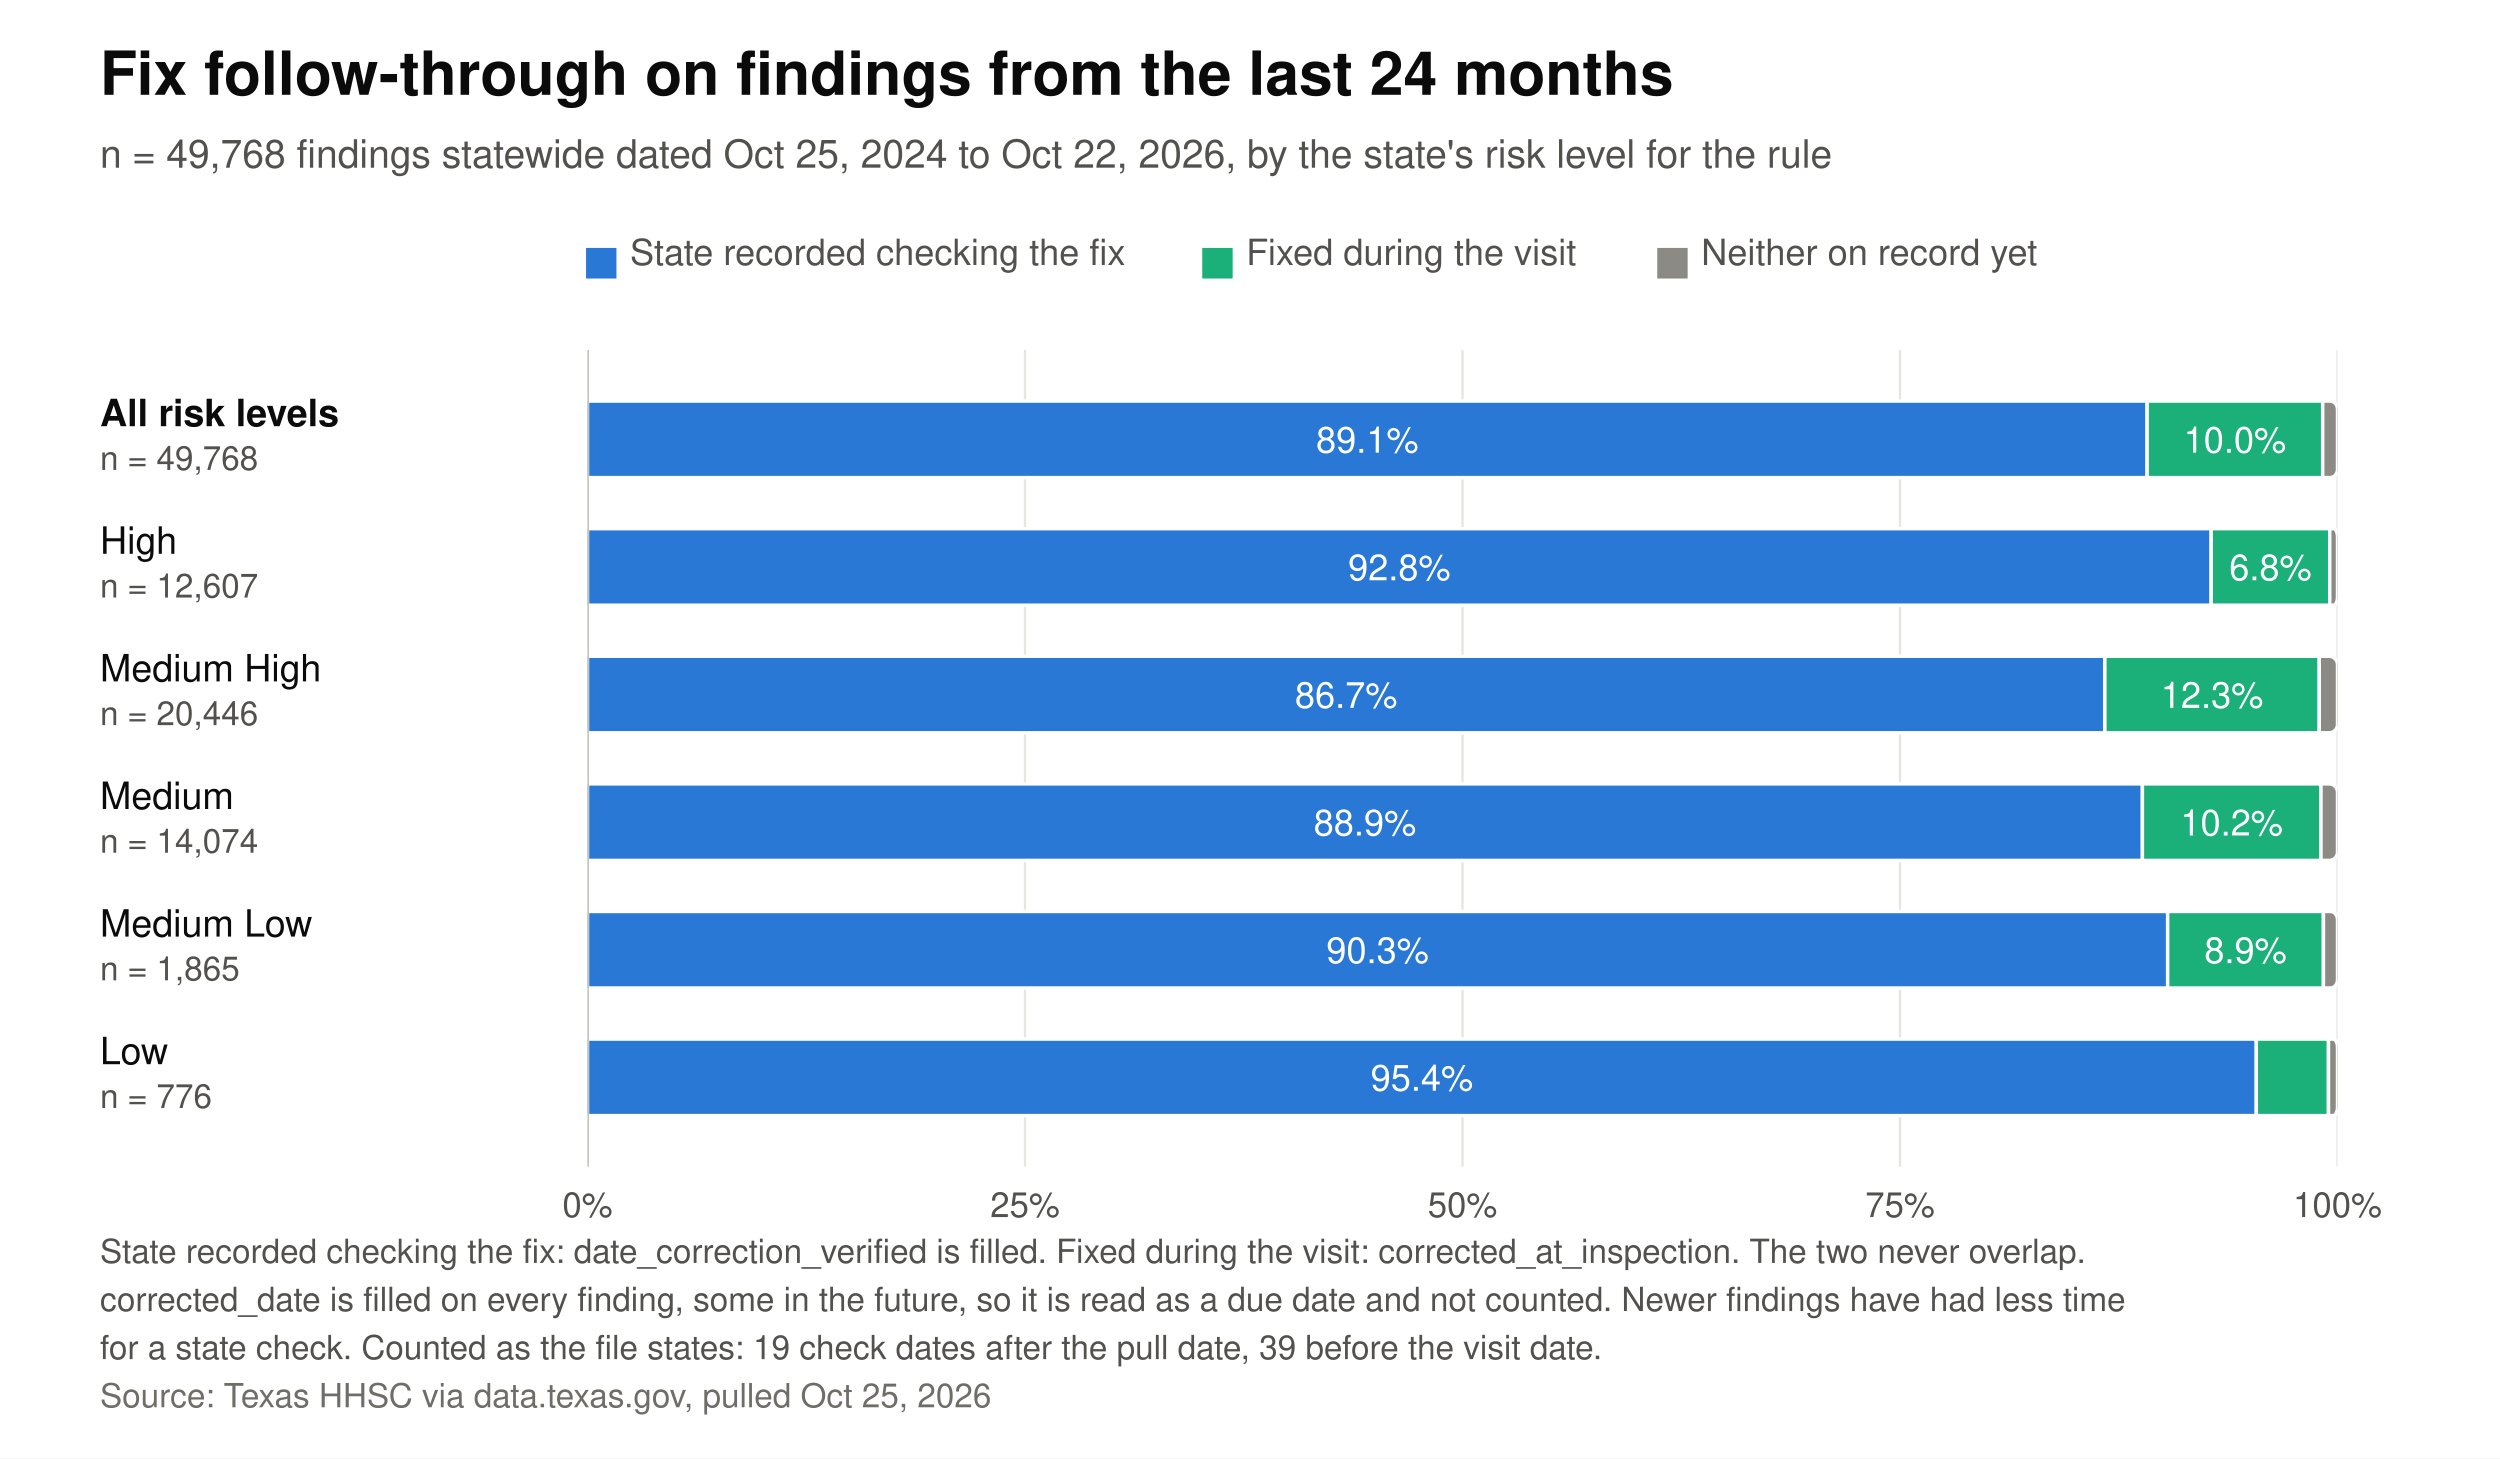
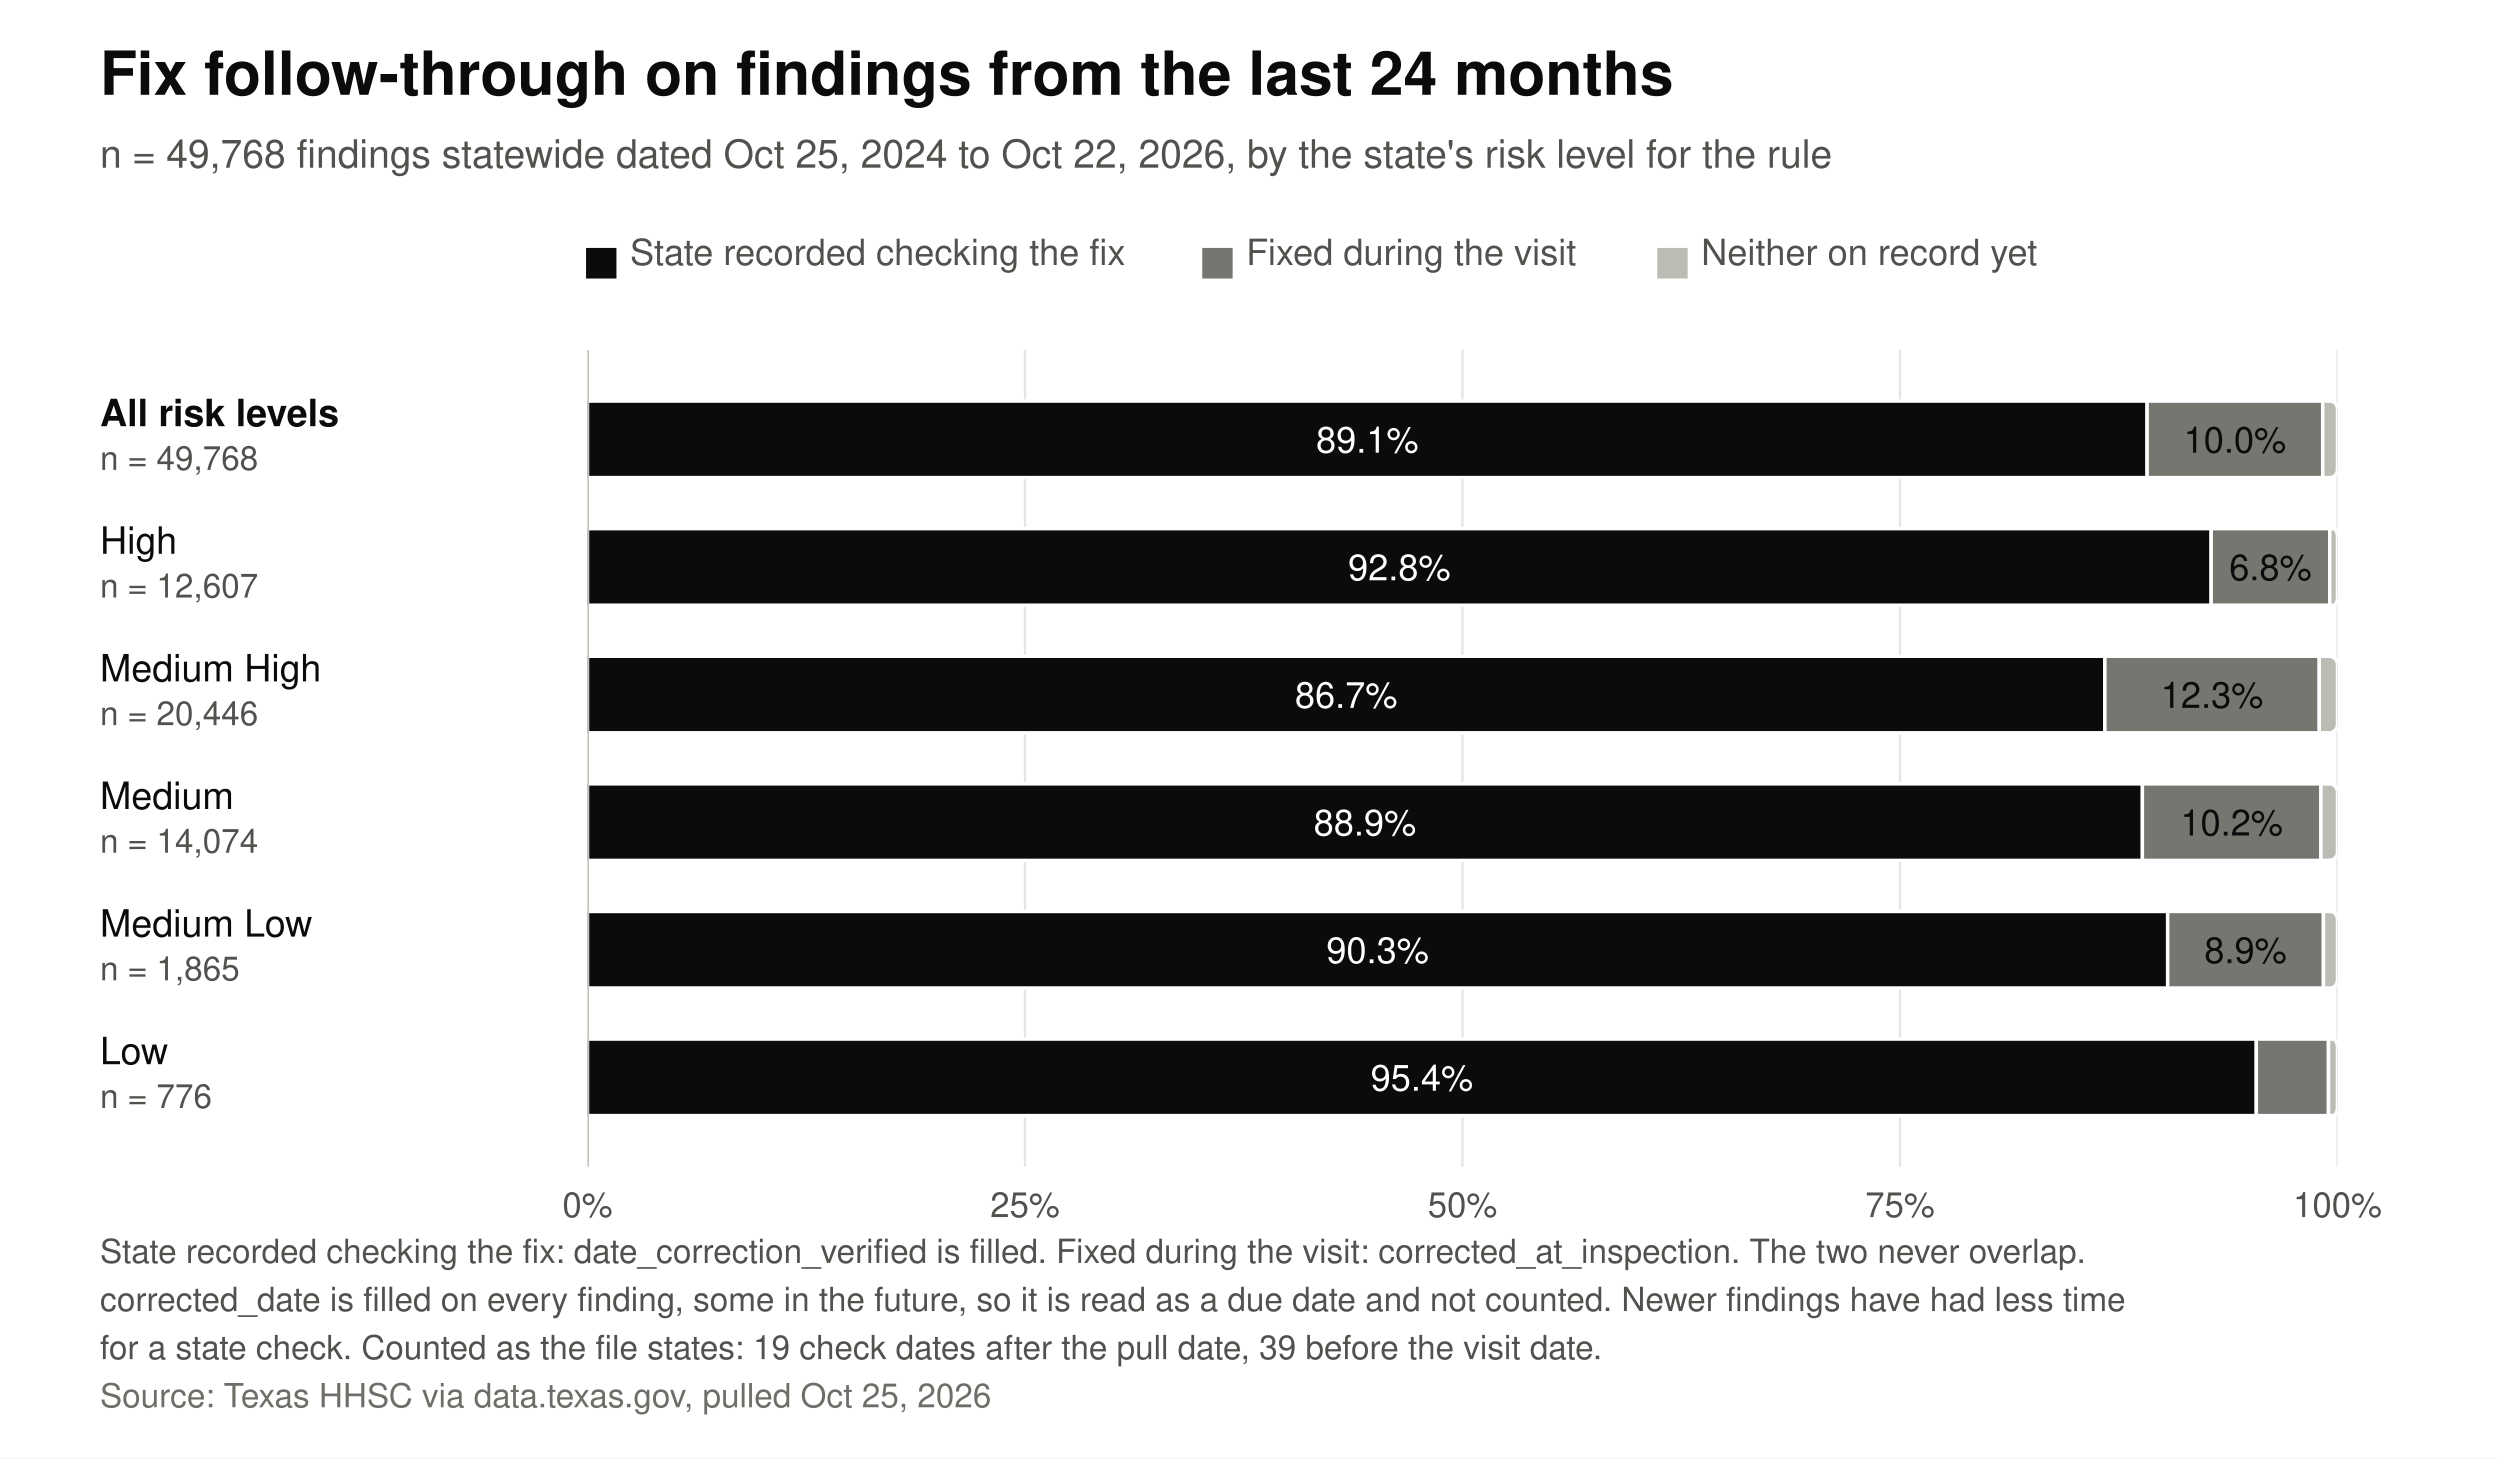
<svg xmlns="http://www.w3.org/2000/svg" width="864pt" height="504pt" viewBox="0 0 864 504" version="1.1">
  <defs>
    <style type="text/css">*{stroke-linejoin: round; stroke-linecap: butt}</style>
  </defs>
  <g id="figure_1">
    <g id="patch_1">
      <path d="M 0 504  L 864 504  L 864 0  L 0 0  z " style="fill: #ffffff" />
    </g>
    <g id="axes_1">
      <g id="patch_2">
        <path d="M 203.04 403.2  L 807.84 403.2  L 807.84 120.96  L 203.04 120.96  z " style="fill: #ffffff" />
      </g>
      <g id="matplotlib.axis_1">
        <g id="xtick_1">
          <g id="line2d_1">
            <path d="M 203.04 403.2  L 203.04 120.96  " clip-path="url(#pc81f7c7782)" style="fill: none; stroke: #e6e5df; stroke-width: 0.8; stroke-linecap: square" />
          </g>
          <g id="line2d_2" />
          <g id="text_1">
            <text style="font-size: 12px; font-family: 'Helvetica Neue', 'Helvetica', 'Arial', 'DejaVu Sans', sans-serif; text-anchor: middle; fill: #52514e" x="203.04" y="420.624" transform="rotate(-0 203.04 420.624)">0%</text>
          </g>
        </g>
        <g id="xtick_2">
          <g id="line2d_3">
            <path d="M 354.24 403.2  L 354.24 120.96  " clip-path="url(#pc81f7c7782)" style="fill: none; stroke: #e6e5df; stroke-width: 0.8; stroke-linecap: square" />
          </g>
          <g id="line2d_4" />
          <g id="text_2">
            <text style="font-size: 12px; font-family: 'Helvetica Neue', 'Helvetica', 'Arial', 'DejaVu Sans', sans-serif; text-anchor: middle; fill: #52514e" x="354.24" y="420.624" transform="rotate(-0 354.24 420.624)">25%</text>
          </g>
        </g>
        <g id="xtick_3">
          <g id="line2d_5">
            <path d="M 505.44 403.2  L 505.44 120.96  " clip-path="url(#pc81f7c7782)" style="fill: none; stroke: #e6e5df; stroke-width: 0.8; stroke-linecap: square" />
          </g>
          <g id="line2d_6" />
          <g id="text_3">
            <text style="font-size: 12px; font-family: 'Helvetica Neue', 'Helvetica', 'Arial', 'DejaVu Sans', sans-serif; text-anchor: middle; fill: #52514e" x="505.44" y="420.624" transform="rotate(-0 505.44 420.624)">50%</text>
          </g>
        </g>
        <g id="xtick_4">
          <g id="line2d_7">
            <path d="M 656.64 403.2  L 656.64 120.96  " clip-path="url(#pc81f7c7782)" style="fill: none; stroke: #e6e5df; stroke-width: 0.8; stroke-linecap: square" />
          </g>
          <g id="line2d_8" />
          <g id="text_4">
            <text style="font-size: 12px; font-family: 'Helvetica Neue', 'Helvetica', 'Arial', 'DejaVu Sans', sans-serif; text-anchor: middle; fill: #52514e" x="656.64" y="420.624" transform="rotate(-0 656.64 420.624)">75%</text>
          </g>
        </g>
        <g id="xtick_5">
          <g id="line2d_9">
            <path d="M 807.84 403.2  L 807.84 120.96  " clip-path="url(#pc81f7c7782)" style="fill: none; stroke: #e6e5df; stroke-width: 0.8; stroke-linecap: square" />
          </g>
          <g id="line2d_10" />
          <g id="text_5">
            <text style="font-size: 12px; font-family: 'Helvetica Neue', 'Helvetica', 'Arial', 'DejaVu Sans', sans-serif; text-anchor: middle; fill: #52514e" x="807.84" y="420.624" transform="rotate(-0 807.84 420.624)">100%</text>
          </g>
        </g>
      </g>
      <g id="matplotlib.axis_2">
        <g id="ytick_1">
          <g id="line2d_11" />
        </g>
        <g id="ytick_2">
          <g id="line2d_12" />
        </g>
        <g id="ytick_3">
          <g id="line2d_13" />
        </g>
        <g id="ytick_4">
          <g id="line2d_14" />
        </g>
        <g id="ytick_5">
          <g id="line2d_15" />
        </g>
        <g id="ytick_6">
          <g id="line2d_16" />
        </g>
      </g>
      <g id="patch_3">
-         <path d="M 203.04 138.6  L 742.047 138.6  L 742.047 165.06  L 203.04 165.06  z " clip-path="url(#pc81f7c7782)" style="fill: #2a78d6; stroke: #ffffff; stroke-width: 1.2; stroke-linejoin: miter" />
+         <path d="M 203.04 138.6  L 742.047 138.6  L 742.047 165.06  L 203.04 165.06  z " clip-path="url(#pc81f7c7782)" style="fill: #0b0b0b; stroke: #ffffff; stroke-width: 1.2; stroke-linejoin: miter" />
      </g>
      <g id="patch_4">
-         <path d="M 742.047 138.6  L 802.724 138.6  L 802.724 165.06  L 742.047 165.06  z " clip-path="url(#pc81f7c7782)" style="fill: #1baf7a; stroke: #ffffff; stroke-width: 1.2; stroke-linejoin: miter" />
+         <path d="M 742.047 138.6  L 802.724 138.6  L 802.724 165.06  L 742.047 165.06  z " clip-path="url(#pc81f7c7782)" style="fill: #76756f; stroke: #ffffff; stroke-width: 1.2; stroke-linejoin: miter" />
      </g>
      <g id="patch_5">
-         <path d="M 802.724 138.6  L 805.282 138.6  C 806.695 138.6 807.84 139.889 807.84 141.48  L 807.84 162.18  C 807.84 163.771 806.695 165.06 805.282 165.06  L 802.724 165.06  z " clip-path="url(#pc81f7c7782)" style="fill: #8b8a84; stroke: #ffffff; stroke-width: 1.2; stroke-linejoin: miter" />
+         <path d="M 802.724 138.6  L 805.282 138.6  C 806.695 138.6 807.84 139.889 807.84 141.48  L 807.84 162.18  C 807.84 163.771 806.695 165.06 805.282 165.06  L 802.724 165.06  z " clip-path="url(#pc81f7c7782)" style="fill: #bdbcb4; stroke: #ffffff; stroke-width: 1.2; stroke-linejoin: miter" />
      </g>
      <g id="patch_6">
-         <path d="M 203.04 182.7  L 764.184 182.7  L 764.184 209.16  L 203.04 209.16  z " clip-path="url(#pc81f7c7782)" style="fill: #2a78d6; stroke: #ffffff; stroke-width: 1.2; stroke-linejoin: miter" />
+         <path d="M 203.04 182.7  L 764.184 182.7  L 764.184 209.16  L 203.04 209.16  z " clip-path="url(#pc81f7c7782)" style="fill: #0b0b0b; stroke: #ffffff; stroke-width: 1.2; stroke-linejoin: miter" />
      </g>
      <g id="patch_7">
-         <path d="M 764.184 182.7  L 805.153 182.7  L 805.153 209.16  L 764.184 209.16  z " clip-path="url(#pc81f7c7782)" style="fill: #1baf7a; stroke: #ffffff; stroke-width: 1.2; stroke-linejoin: miter" />
+         <path d="M 764.184 182.7  L 805.153 182.7  L 805.153 209.16  L 764.184 209.16  z " clip-path="url(#pc81f7c7782)" style="fill: #76756f; stroke: #ffffff; stroke-width: 1.2; stroke-linejoin: miter" />
      </g>
      <g id="patch_8">
-         <path d="M 805.153 182.7  L 806.497 182.7  C 807.239 182.7 807.84 183.989 807.84 185.58  L 807.84 206.28  C 807.84 207.871 807.239 209.16 806.497 209.16  L 805.153 209.16  z " clip-path="url(#pc81f7c7782)" style="fill: #8b8a84; stroke: #ffffff; stroke-width: 1.2; stroke-linejoin: miter" />
+         <path d="M 805.153 182.7  L 806.497 182.7  C 807.239 182.7 807.84 183.989 807.84 185.58  L 807.84 206.28  C 807.84 207.871 807.239 209.16 806.497 209.16  L 805.153 209.16  z " clip-path="url(#pc81f7c7782)" style="fill: #bdbcb4; stroke: #ffffff; stroke-width: 1.2; stroke-linejoin: miter" />
      </g>
      <g id="patch_9">
-         <path d="M 203.04 226.8  L 727.441 226.8  L 727.441 253.26  L 203.04 253.26  z " clip-path="url(#pc81f7c7782)" style="fill: #2a78d6; stroke: #ffffff; stroke-width: 1.2; stroke-linejoin: miter" />
+         <path d="M 203.04 226.8  L 727.441 226.8  L 727.441 253.26  L 203.04 253.26  z " clip-path="url(#pc81f7c7782)" style="fill: #0b0b0b; stroke: #ffffff; stroke-width: 1.2; stroke-linejoin: miter" />
      </g>
      <g id="patch_10">
-         <path d="M 727.441 226.8  L 801.539 226.8  L 801.539 253.26  L 727.441 253.26  z " clip-path="url(#pc81f7c7782)" style="fill: #1baf7a; stroke: #ffffff; stroke-width: 1.2; stroke-linejoin: miter" />
+         <path d="M 727.441 226.8  L 801.539 226.8  L 801.539 253.26  L 727.441 253.26  z " clip-path="url(#pc81f7c7782)" style="fill: #76756f; stroke: #ffffff; stroke-width: 1.2; stroke-linejoin: miter" />
      </g>
      <g id="patch_11">
-         <path d="M 801.539 226.8  L 804.96 226.8  C 806.551 226.8 807.84 228.089 807.84 229.68  L 807.84 250.38  C 807.84 251.971 806.551 253.26 804.96 253.26  L 801.539 253.26  z " clip-path="url(#pc81f7c7782)" style="fill: #8b8a84; stroke: #ffffff; stroke-width: 1.2; stroke-linejoin: miter" />
+         <path d="M 801.539 226.8  L 804.96 226.8  C 806.551 226.8 807.84 228.089 807.84 229.68  L 807.84 250.38  C 807.84 251.971 806.551 253.26 804.96 253.26  L 801.539 253.26  z " clip-path="url(#pc81f7c7782)" style="fill: #bdbcb4; stroke: #ffffff; stroke-width: 1.2; stroke-linejoin: miter" />
      </g>
      <g id="patch_12">
-         <path d="M 203.04 270.9  L 740.416 270.9  L 740.416 297.36  L 203.04 297.36  z " clip-path="url(#pc81f7c7782)" style="fill: #2a78d6; stroke: #ffffff; stroke-width: 1.2; stroke-linejoin: miter" />
+         <path d="M 203.04 270.9  L 740.416 270.9  L 740.416 297.36  L 203.04 297.36  z " clip-path="url(#pc81f7c7782)" style="fill: #0b0b0b; stroke: #ffffff; stroke-width: 1.2; stroke-linejoin: miter" />
      </g>
      <g id="patch_13">
-         <path d="M 740.416 270.9  L 802.125 270.9  L 802.125 297.36  L 740.416 297.36  z " clip-path="url(#pc81f7c7782)" style="fill: #1baf7a; stroke: #ffffff; stroke-width: 1.2; stroke-linejoin: miter" />
+         <path d="M 740.416 270.9  L 802.125 270.9  L 802.125 297.36  L 740.416 297.36  z " clip-path="url(#pc81f7c7782)" style="fill: #76756f; stroke: #ffffff; stroke-width: 1.2; stroke-linejoin: miter" />
      </g>
      <g id="patch_14">
-         <path d="M 802.125 270.9  L 804.982 270.9  C 806.561 270.9 807.84 272.189 807.84 273.78  L 807.84 294.48  C 807.84 296.071 806.561 297.36 804.982 297.36  L 802.125 297.36  z " clip-path="url(#pc81f7c7782)" style="fill: #8b8a84; stroke: #ffffff; stroke-width: 1.2; stroke-linejoin: miter" />
+         <path d="M 802.125 270.9  L 804.982 270.9  C 806.561 270.9 807.84 272.189 807.84 273.78  L 807.84 294.48  C 807.84 296.071 806.561 297.36 804.982 297.36  L 802.125 297.36  z " clip-path="url(#pc81f7c7782)" style="fill: #bdbcb4; stroke: #ffffff; stroke-width: 1.2; stroke-linejoin: miter" />
      </g>
      <g id="patch_15">
-         <path d="M 203.04 315  L 749.144 315  L 749.144 341.46  L 203.04 341.46  z " clip-path="url(#pc81f7c7782)" style="fill: #2a78d6; stroke: #ffffff; stroke-width: 1.2; stroke-linejoin: miter" />
+         <path d="M 203.04 315  L 749.144 315  L 749.144 341.46  L 203.04 341.46  z " clip-path="url(#pc81f7c7782)" style="fill: #0b0b0b; stroke: #ffffff; stroke-width: 1.2; stroke-linejoin: miter" />
      </g>
      <g id="patch_16">
-         <path d="M 749.144 315  L 802.976 315  L 802.976 341.46  L 749.144 341.46  z " clip-path="url(#pc81f7c7782)" style="fill: #1baf7a; stroke: #ffffff; stroke-width: 1.2; stroke-linejoin: miter" />
+         <path d="M 749.144 315  L 802.976 315  L 802.976 341.46  L 749.144 341.46  z " clip-path="url(#pc81f7c7782)" style="fill: #76756f; stroke: #ffffff; stroke-width: 1.2; stroke-linejoin: miter" />
      </g>
      <g id="patch_17">
-         <path d="M 802.976 315  L 805.408 315  C 806.751 315 807.84 316.289 807.84 317.88  L 807.84 338.58  C 807.84 340.171 806.751 341.46 805.408 341.46  L 802.976 341.46  z " clip-path="url(#pc81f7c7782)" style="fill: #8b8a84; stroke: #ffffff; stroke-width: 1.2; stroke-linejoin: miter" />
+         <path d="M 802.976 315  L 805.408 315  C 806.751 315 807.84 316.289 807.84 317.88  L 807.84 338.58  C 807.84 340.171 806.751 341.46 805.408 341.46  L 802.976 341.46  z " clip-path="url(#pc81f7c7782)" style="fill: #bdbcb4; stroke: #ffffff; stroke-width: 1.2; stroke-linejoin: miter" />
      </g>
      <g id="patch_18">
-         <path d="M 203.04 359.1  L 779.782 359.1  L 779.782 385.56  L 203.04 385.56  z " clip-path="url(#pc81f7c7782)" style="fill: #2a78d6; stroke: #ffffff; stroke-width: 1.2; stroke-linejoin: miter" />
+         <path d="M 203.04 359.1  L 779.782 359.1  L 779.782 385.56  L 203.04 385.56  z " clip-path="url(#pc81f7c7782)" style="fill: #0b0b0b; stroke: #ffffff; stroke-width: 1.2; stroke-linejoin: miter" />
      </g>
      <g id="patch_19">
-         <path d="M 779.782 359.1  L 804.722 359.1  L 804.722 385.56  L 779.782 385.56  z " clip-path="url(#pc81f7c7782)" style="fill: #1baf7a; stroke: #ffffff; stroke-width: 1.2; stroke-linejoin: miter" />
+         <path d="M 779.782 359.1  L 804.722 359.1  L 804.722 385.56  L 779.782 385.56  z " clip-path="url(#pc81f7c7782)" style="fill: #76756f; stroke: #ffffff; stroke-width: 1.2; stroke-linejoin: miter" />
      </g>
      <g id="patch_20">
-         <path d="M 804.722 359.1  L 806.281 359.1  C 807.142 359.1 807.84 360.389 807.84 361.98  L 807.84 382.68  C 807.84 384.271 807.142 385.56 806.281 385.56  L 804.722 385.56  z " clip-path="url(#pc81f7c7782)" style="fill: #8b8a84; stroke: #ffffff; stroke-width: 1.2; stroke-linejoin: miter" />
+         <path d="M 804.722 359.1  L 806.281 359.1  C 807.142 359.1 807.84 360.389 807.84 361.98  L 807.84 382.68  C 807.84 384.271 807.142 385.56 806.281 385.56  L 804.722 385.56  z " clip-path="url(#pc81f7c7782)" style="fill: #bdbcb4; stroke: #ffffff; stroke-width: 1.2; stroke-linejoin: miter" />
      </g>
      <g id="line2d_17">
        <path d="M 203.04 403.2  L 203.04 120.96  " clip-path="url(#pc81f7c7782)" style="fill: none; stroke: #c3c2b7; stroke-linecap: square" />
      </g>
      <g id="text_6">
        <text style="font-size: 12.5px; font-family: 'Helvetica Neue', 'Helvetica', 'Arial', 'DejaVu Sans', sans-serif; text-anchor: middle; fill: #ffffff" x="472.543" y="156.449" transform="rotate(-0 472.5435 156.4487)">89.1%</text>
      </g>
      <g id="text_7">
-         <text style="font-size: 12.5px; font-family: 'Helvetica Neue', 'Helvetica', 'Arial', 'DejaVu Sans', sans-serif; text-anchor: middle; fill: #ffffff" x="772.385" y="156.449" transform="rotate(-0 772.3854 156.4487)">10.0%</text>
+         <text style="font-size: 12.5px; font-family: 'Helvetica Neue', 'Helvetica', 'Arial', 'DejaVu Sans', sans-serif; text-anchor: middle; fill: #0b0b0b" x="772.385" y="156.449" transform="rotate(-0 772.3854 156.4487)">10.0%</text>
      </g>
      <g id="text_8">
        <text style="font-size: 12.5px; font-family: 'Helvetica Neue', 'Helvetica', 'Arial', 'DejaVu Sans', sans-serif; text-anchor: middle; fill: #ffffff" x="483.612" y="200.549" transform="rotate(-0 483.6121 200.5488)">92.8%</text>
      </g>
      <g id="text_9">
-         <text style="font-size: 12.5px; font-family: 'Helvetica Neue', 'Helvetica', 'Arial', 'DejaVu Sans', sans-serif; text-anchor: middle; fill: #ffffff" x="784.669" y="200.549" transform="rotate(-0 784.6689 200.5488)">6.8%</text>
+         <text style="font-size: 12.5px; font-family: 'Helvetica Neue', 'Helvetica', 'Arial', 'DejaVu Sans', sans-serif; text-anchor: middle; fill: #0b0b0b" x="784.669" y="200.549" transform="rotate(-0 784.6689 200.5488)">6.8%</text>
      </g>
      <g id="text_10">
        <text style="font-size: 12.5px; font-family: 'Helvetica Neue', 'Helvetica', 'Arial', 'DejaVu Sans', sans-serif; text-anchor: middle; fill: #ffffff" x="465.24" y="244.649" transform="rotate(-0 465.2403 244.6488)">86.7%</text>
      </g>
      <g id="text_11">
-         <text style="font-size: 12.5px; font-family: 'Helvetica Neue', 'Helvetica', 'Arial', 'DejaVu Sans', sans-serif; text-anchor: middle; fill: #ffffff" x="764.49" y="244.649" transform="rotate(-0 764.49 244.6488)">12.3%</text>
+         <text style="font-size: 12.5px; font-family: 'Helvetica Neue', 'Helvetica', 'Arial', 'DejaVu Sans', sans-serif; text-anchor: middle; fill: #0b0b0b" x="764.49" y="244.649" transform="rotate(-0 764.49 244.6488)">12.3%</text>
      </g>
      <g id="text_12">
        <text style="font-size: 12.5px; font-family: 'Helvetica Neue', 'Helvetica', 'Arial', 'DejaVu Sans', sans-serif; text-anchor: middle; fill: #ffffff" x="471.728" y="288.749" transform="rotate(-0 471.7278 288.7487)">88.9%</text>
      </g>
      <g id="text_13">
-         <text style="font-size: 12.5px; font-family: 'Helvetica Neue', 'Helvetica', 'Arial', 'DejaVu Sans', sans-serif; text-anchor: middle; fill: #ffffff" x="771.27" y="288.749" transform="rotate(-0 771.2701 288.7487)">10.2%</text>
+         <text style="font-size: 12.5px; font-family: 'Helvetica Neue', 'Helvetica', 'Arial', 'DejaVu Sans', sans-serif; text-anchor: middle; fill: #0b0b0b" x="771.27" y="288.749" transform="rotate(-0 771.2701 288.7487)">10.2%</text>
      </g>
      <g id="text_14">
        <text style="font-size: 12.5px; font-family: 'Helvetica Neue', 'Helvetica', 'Arial', 'DejaVu Sans', sans-serif; text-anchor: middle; fill: #ffffff" x="476.092" y="332.849" transform="rotate(-0 476.0918 332.8487)">90.3%</text>
      </g>
      <g id="text_15">
-         <text style="font-size: 12.5px; font-family: 'Helvetica Neue', 'Helvetica', 'Arial', 'DejaVu Sans', sans-serif; text-anchor: middle; fill: #ffffff" x="776.06" y="332.849" transform="rotate(-0 776.0596 332.8487)">8.9%</text>
+         <text style="font-size: 12.5px; font-family: 'Helvetica Neue', 'Helvetica', 'Arial', 'DejaVu Sans', sans-serif; text-anchor: middle; fill: #0b0b0b" x="776.06" y="332.849" transform="rotate(-0 776.0596 332.8487)">8.9%</text>
      </g>
      <g id="text_16">
        <text style="font-size: 12.5px; font-family: 'Helvetica Neue', 'Helvetica', 'Arial', 'DejaVu Sans', sans-serif; text-anchor: middle; fill: #ffffff" x="491.411" y="376.949" transform="rotate(-0 491.4111 376.9488)">95.4%</text>
      </g>
    </g>
    <g id="patch_21">
-       <path d="M 203.04 95.76  L 212.544 95.76  L 212.544 86.184  L 203.04 86.184  z " style="fill: #2a78d6; stroke: #2a78d6; stroke-linejoin: miter" />
+       <path d="M 203.04 95.76  L 212.544 95.76  L 212.544 86.184  L 203.04 86.184  z " style="fill: #0b0b0b; stroke: #0b0b0b; stroke-linejoin: miter" />
    </g>
    <g id="patch_22">
-       <path d="M 415.998 95.76  L 425.502 95.76  L 425.502 86.184  L 415.998 86.184  z " style="fill: #1baf7a; stroke: #1baf7a; stroke-linejoin: miter" />
+       <path d="M 415.998 95.76  L 425.502 95.76  L 425.502 86.184  L 415.998 86.184  z " style="fill: #76756f; stroke: #76756f; stroke-linejoin: miter" />
    </g>
    <g id="patch_23">
-       <path d="M 573.246 95.76  L 582.75 95.76  L 582.75 86.184  L 573.246 86.184  z " style="fill: #8b8a84; stroke: #8b8a84; stroke-linejoin: miter" />
+       <path d="M 573.246 95.76  L 582.75 95.76  L 582.75 86.184  L 573.246 86.184  z " style="fill: #bdbcb4; stroke: #bdbcb4; stroke-linejoin: miter" />
    </g>
    <g id="text_17">
      <text style="font-weight: 700; font-size: 21px; font-family: 'Helvetica Neue', 'Helvetica', 'Arial', 'DejaVu Sans', sans-serif; text-anchor: start; fill: #0b0b0b" x="34.56" y="32.76" transform="rotate(-0 34.56 32.76)">Fix follow-through on findings from the last 24 months</text>
    </g>
    <g id="text_18">
      <text style="font-size: 13.5px; font-family: 'Helvetica Neue', 'Helvetica', 'Arial', 'DejaVu Sans', sans-serif; text-anchor: start; fill: #52514e" x="34.56" y="57.96" transform="rotate(-0 34.56 57.96)">n = 49,768 findings statewide dated Oct 25, 2024 to Oct 22, 2026, by the state's risk level for the rule</text>
    </g>
    <g id="text_19">
      <text style="font-weight: 700; font-size: 13px; font-family: 'Helvetica Neue', 'Helvetica', 'Arial', 'DejaVu Sans', sans-serif; text-anchor: start; fill: #0b0b0b" x="34.56" y="147.294" transform="rotate(-0 34.56 147.294)">All risk levels</text>
    </g>
    <g id="text_20">
      <text style="font-size: 11.5px; font-family: 'Helvetica Neue', 'Helvetica', 'Arial', 'DejaVu Sans', sans-serif; text-anchor: start; fill: #52514e" x="34.56" y="162.414" transform="rotate(-0 34.56 162.414)">n = 49,768</text>
    </g>
    <g id="text_21">
      <text style="font-size: 13px; font-family: 'Helvetica Neue', 'Helvetica', 'Arial', 'DejaVu Sans', sans-serif; text-anchor: start; fill: #0b0b0b" x="34.56" y="191.394" transform="rotate(-0 34.56 191.394)">High</text>
    </g>
    <g id="text_22">
      <text style="font-size: 11.5px; font-family: 'Helvetica Neue', 'Helvetica', 'Arial', 'DejaVu Sans', sans-serif; text-anchor: start; fill: #52514e" x="34.56" y="206.514" transform="rotate(-0 34.56 206.514)">n = 12,607</text>
    </g>
    <g id="text_23">
      <text style="font-size: 13px; font-family: 'Helvetica Neue', 'Helvetica', 'Arial', 'DejaVu Sans', sans-serif; text-anchor: start; fill: #0b0b0b" x="34.56" y="235.494" transform="rotate(-0 34.56 235.494)">Medium High</text>
    </g>
    <g id="text_24">
      <text style="font-size: 11.5px; font-family: 'Helvetica Neue', 'Helvetica', 'Arial', 'DejaVu Sans', sans-serif; text-anchor: start; fill: #52514e" x="34.56" y="250.614" transform="rotate(-0 34.56 250.614)">n = 20,446</text>
    </g>
    <g id="text_25">
      <text style="font-size: 13px; font-family: 'Helvetica Neue', 'Helvetica', 'Arial', 'DejaVu Sans', sans-serif; text-anchor: start; fill: #0b0b0b" x="34.56" y="279.594" transform="rotate(-0 34.56 279.594)">Medium</text>
    </g>
    <g id="text_26">
      <text style="font-size: 11.5px; font-family: 'Helvetica Neue', 'Helvetica', 'Arial', 'DejaVu Sans', sans-serif; text-anchor: start; fill: #52514e" x="34.56" y="294.714" transform="rotate(-0 34.56 294.714)">n = 14,074</text>
    </g>
    <g id="text_27">
      <text style="font-size: 13px; font-family: 'Helvetica Neue', 'Helvetica', 'Arial', 'DejaVu Sans', sans-serif; text-anchor: start; fill: #0b0b0b" x="34.56" y="323.694" transform="rotate(-0 34.56 323.694)">Medium Low</text>
    </g>
    <g id="text_28">
      <text style="font-size: 11.5px; font-family: 'Helvetica Neue', 'Helvetica', 'Arial', 'DejaVu Sans', sans-serif; text-anchor: start; fill: #52514e" x="34.56" y="338.814" transform="rotate(-0 34.56 338.814)">n = 1,865</text>
    </g>
    <g id="text_29">
      <text style="font-size: 13px; font-family: 'Helvetica Neue', 'Helvetica', 'Arial', 'DejaVu Sans', sans-serif; text-anchor: start; fill: #0b0b0b" x="34.56" y="367.794" transform="rotate(-0 34.56 367.794)">Low</text>
    </g>
    <g id="text_30">
      <text style="font-size: 11.5px; font-family: 'Helvetica Neue', 'Helvetica', 'Arial', 'DejaVu Sans', sans-serif; text-anchor: start; fill: #52514e" x="34.56" y="382.914" transform="rotate(-0 34.56 382.914)">n = 776</text>
    </g>
    <g id="text_31">
      <text style="font-size: 12.5px; font-family: 'Helvetica Neue', 'Helvetica', 'Arial', 'DejaVu Sans', sans-serif; text-anchor: start; fill: #52514e" x="217.728" y="91.585" transform="rotate(-0 217.728 91.5855)">State recorded checking the fix</text>
    </g>
    <g id="text_32">
      <text style="font-size: 12.5px; font-family: 'Helvetica Neue', 'Helvetica', 'Arial', 'DejaVu Sans', sans-serif; text-anchor: start; fill: #52514e" x="430.686" y="91.585" transform="rotate(-0 430.686 91.5855)">Fixed during the visit</text>
    </g>
    <g id="text_33">
      <text style="font-size: 12.5px; font-family: 'Helvetica Neue', 'Helvetica', 'Arial', 'DejaVu Sans', sans-serif; text-anchor: start; fill: #52514e" x="587.934" y="91.585" transform="rotate(-0 587.934 91.5855)">Neither on record yet</text>
    </g>
    <g id="text_34">
      <text style="font-size: 11.5px; font-family: 'Helvetica Neue', 'Helvetica', 'Arial', 'DejaVu Sans', sans-serif; text-anchor: start; fill: #6e6d68" x="34.56" y="486.36" transform="rotate(-0 34.56 486.36)">Source: Texas HHSC via data.texas.gov, pulled Oct 25, 2026</text>
    </g>
    <g id="text_35">
      <text style="font-size: 11.5px; font-family: 'Helvetica Neue', 'Helvetica', 'Arial', 'DejaVu Sans', sans-serif; text-anchor: start; fill: #52514e" x="34.56" y="469.728" transform="rotate(-0 34.56 469.728)">for a state check. Counted as the file states: 19 check dates after the pull date, 39 before the visit date.</text>
    </g>
    <g id="text_36">
      <text style="font-size: 11.5px; font-family: 'Helvetica Neue', 'Helvetica', 'Arial', 'DejaVu Sans', sans-serif; text-anchor: start; fill: #52514e" x="34.56" y="453.096" transform="rotate(-0 34.56 453.096)">corrected_date is filled on every finding, some in the future, so it is read as a due date and not counted. Newer findings have had less time</text>
    </g>
    <g id="text_37">
      <text style="font-size: 11.5px; font-family: 'Helvetica Neue', 'Helvetica', 'Arial', 'DejaVu Sans', sans-serif; text-anchor: start; fill: #52514e" x="34.56" y="436.464" transform="rotate(-0 34.56 436.464)">State recorded checking the fix: date_correction_verified is filled. Fixed during the visit: corrected_at_inspection. The two never overlap.</text>
    </g>
  </g>
  <defs>
    <clipPath id="pc81f7c7782">
      <rect x="203.04" y="120.96" width="604.8" height="282.24" />
    </clipPath>
  </defs>
</svg>
